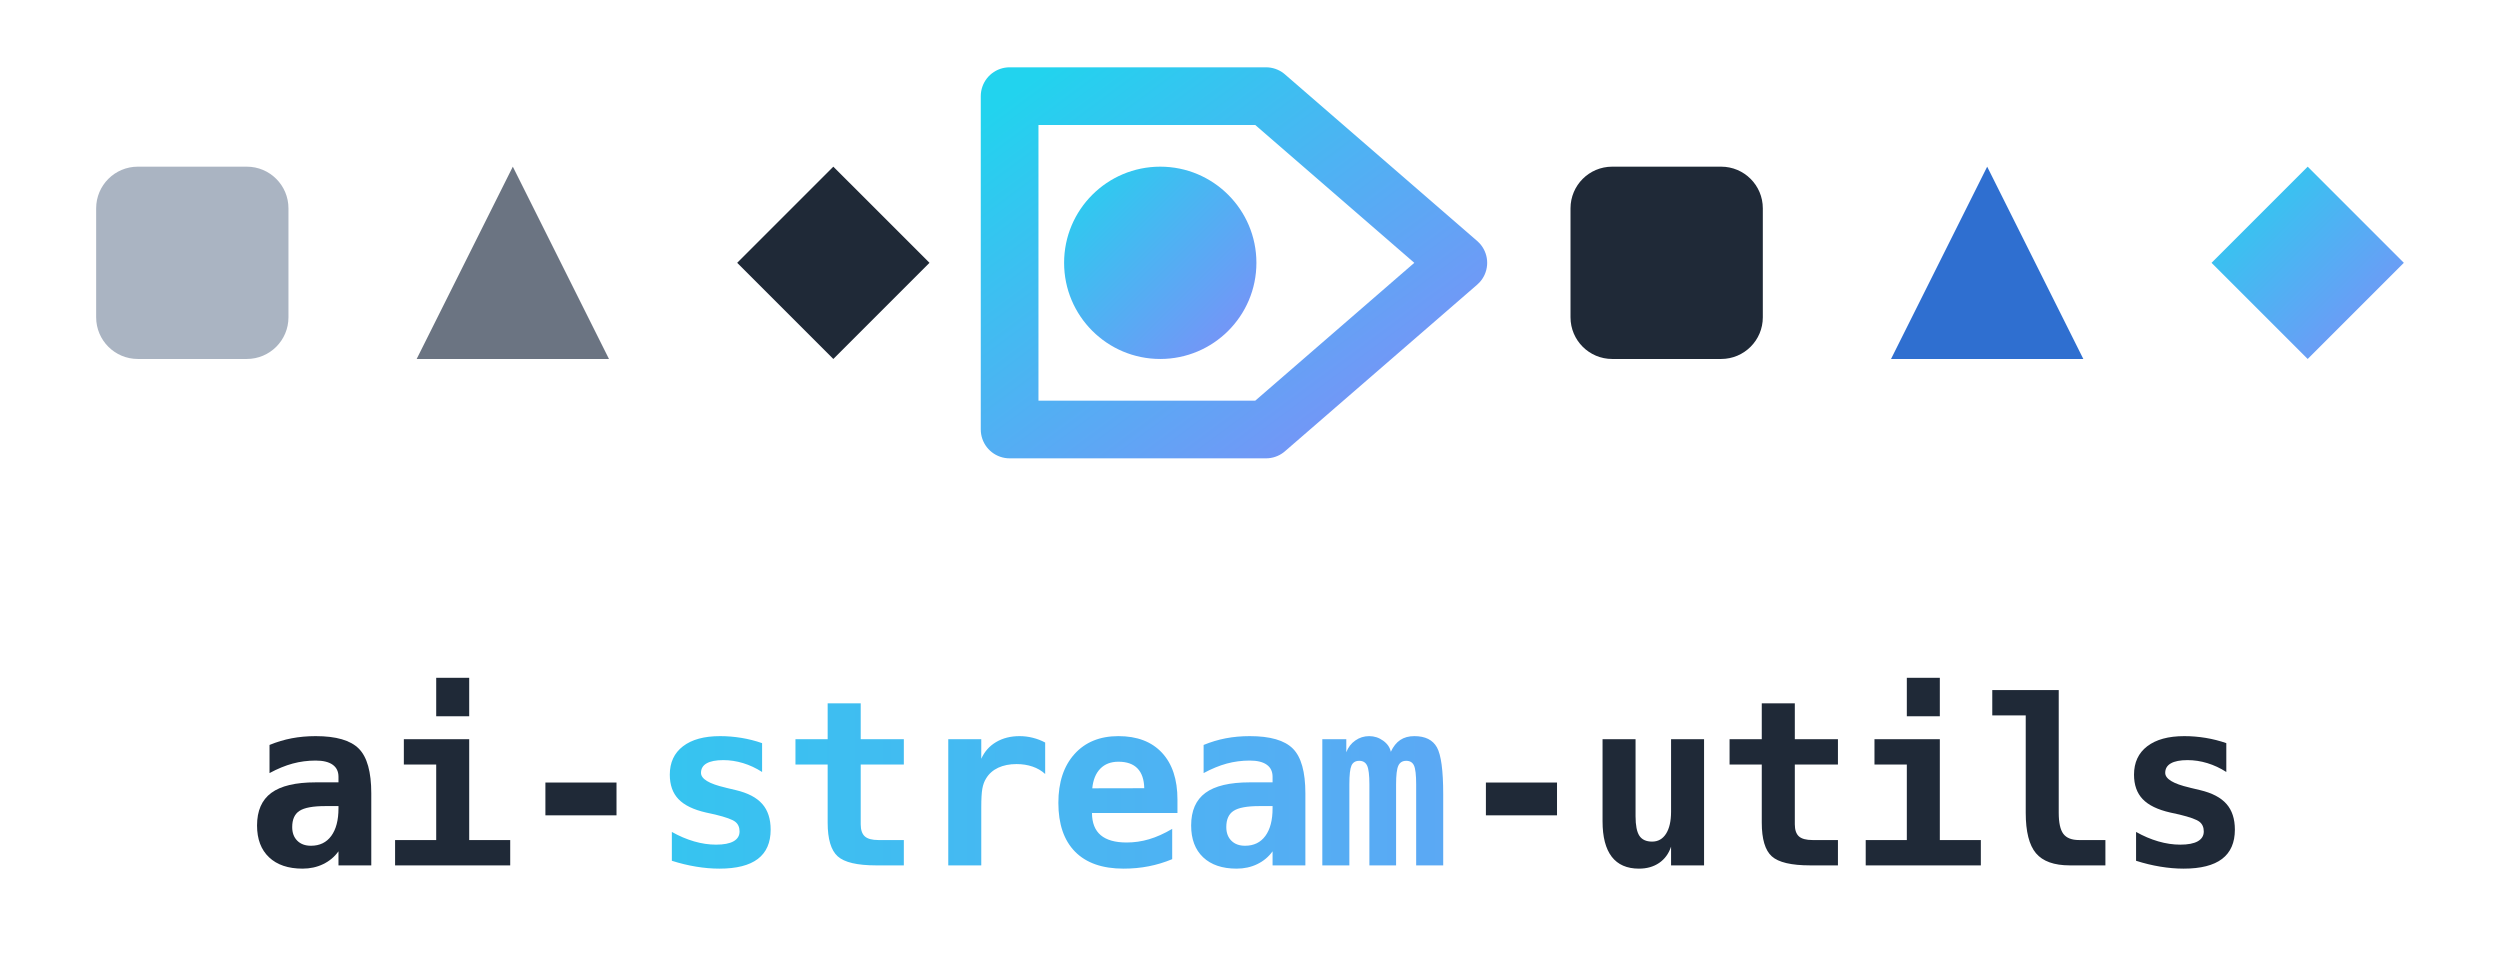
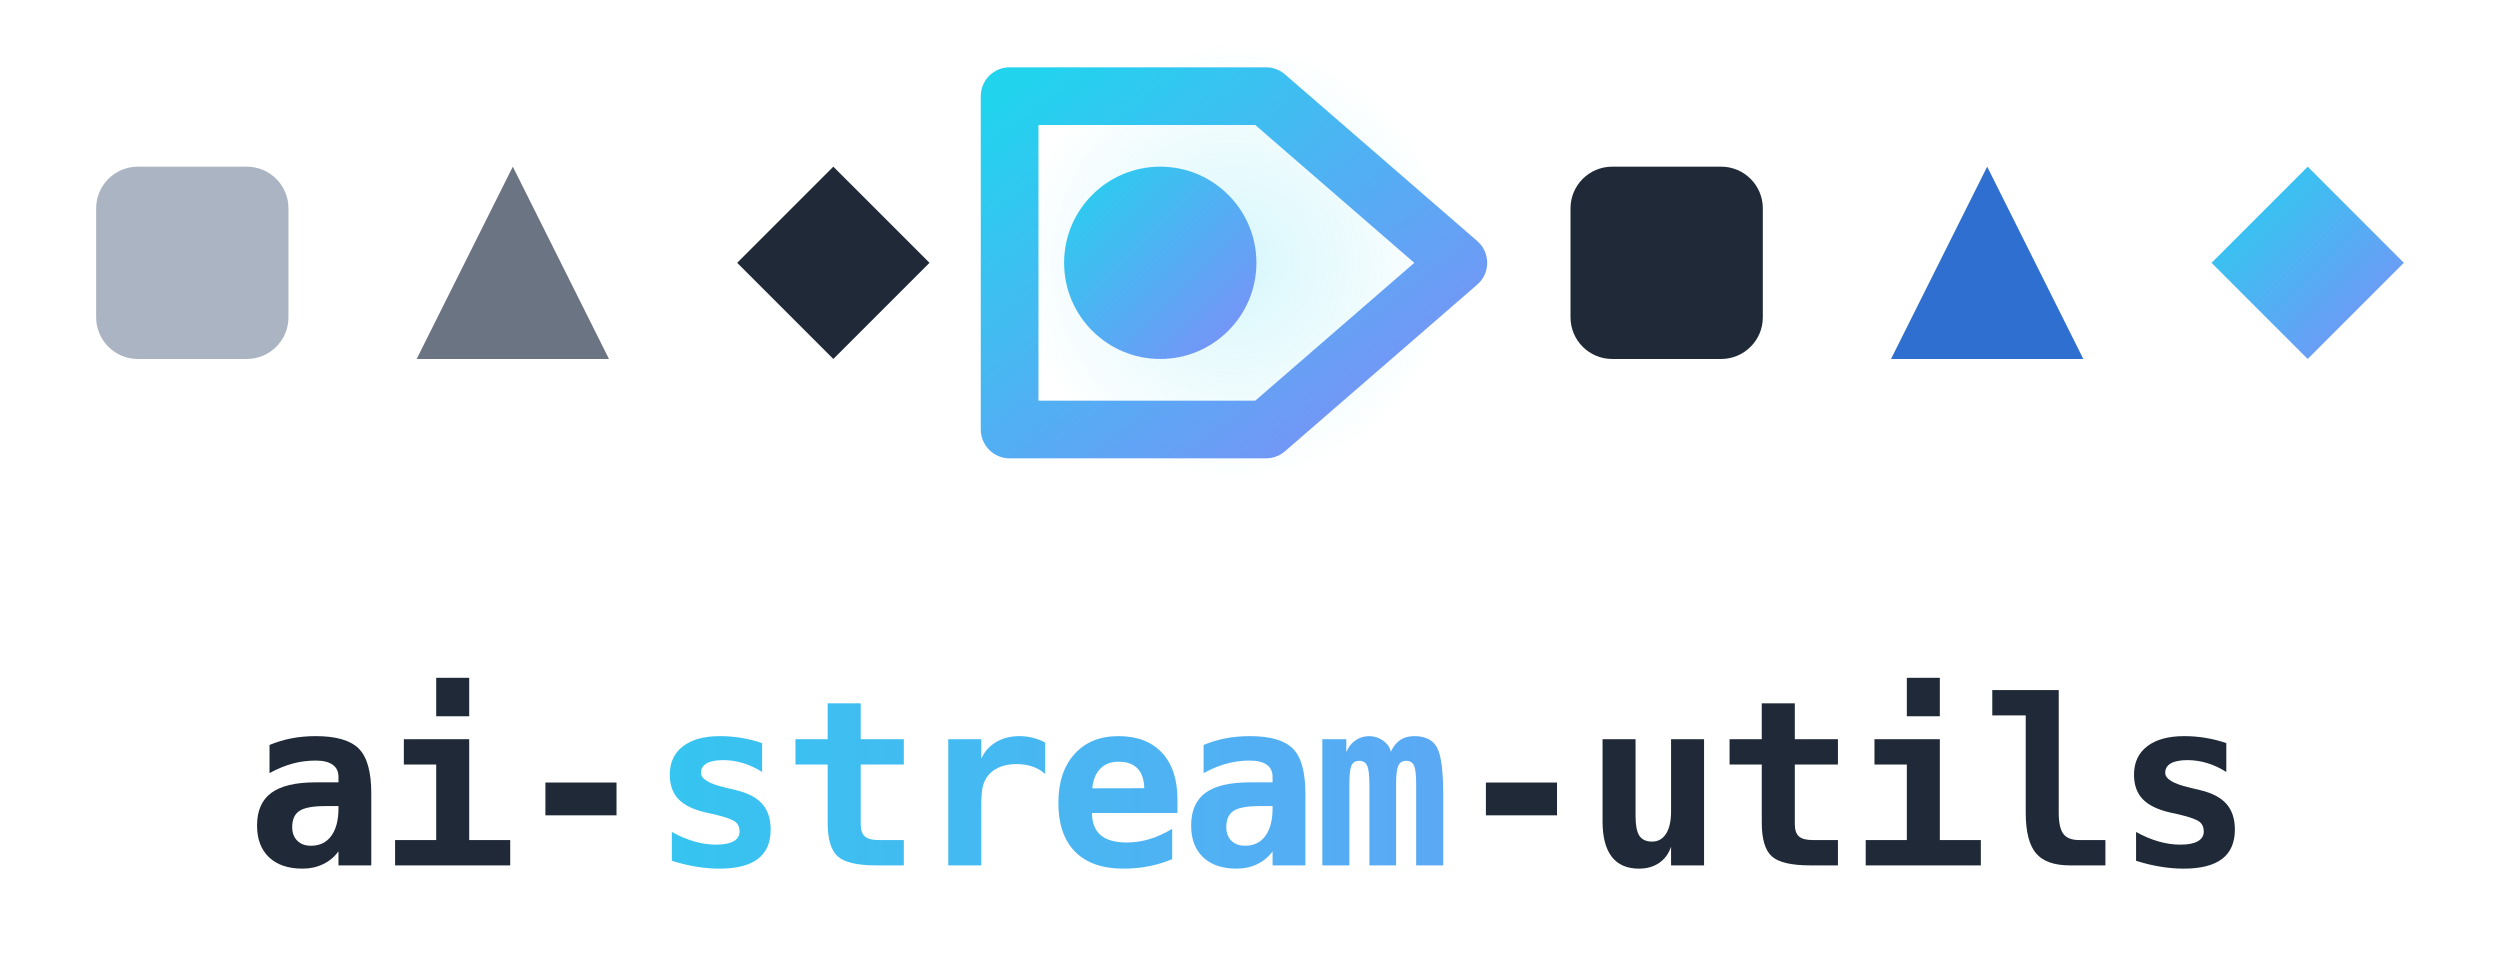
<svg xmlns="http://www.w3.org/2000/svg" width="780" height="304" viewBox="0 0 780 304">
  <defs>
    <linearGradient id="accA" x1="0" y1="0" x2="1" y2="1">
      <stop offset="0" stop-color="#22d3ee" />
      <stop offset="1" stop-color="#818cf8" />
    </linearGradient>
    <linearGradient id="accText" x1="0" y1="0" x2="1" y2="0">
      <stop offset="0" stop-color="#22d3ee" />
      <stop offset="1" stop-color="#818cf8" />
    </linearGradient>
+     <radialGradient id="halo" cx="0.5" cy="0.5" r="0.5">
+       <stop offset="0" stop-color="#22d3ee" stop-opacity="0.18" />
+       <stop offset="1" stop-color="#22d3ee" stop-opacity="0" />
+     </radialGradient>
  </defs>
  <rect x="30" y="52" width="60" height="60" rx="13" fill="#aab4c2" />
  <polygon points="160,52 190,112 130,112" fill="#6b7482" />
  <polygon points="260,52 290,82 260,112 230,82" fill="#1f2937" />
+   <circle cx="385" cy="82" r="68" fill="url(#halo)" />
  <path d="M315 30 L395 30 L455 82 L395 134 L315 134 Z" fill="none" stroke="url(#accA)" stroke-width="18" stroke-linejoin="round" />
  <circle cx="362" cy="82" r="30" fill="url(#accA)" />
  <rect x="490" y="52" width="60" height="60" rx="13" fill="#1f2937" />
  <polygon points="620,52 650,112 590,112" fill="#2f6fd0" />
  <polygon points="720,52 750,82 720,112 690,82" fill="url(#accA)" />
  <text x="390" y="270" text-anchor="middle" font-family="'JetBrains Mono', monospace" font-weight="700" font-size="72" letter-spacing="-2" fill="#1f2937">ai-<tspan fill="url(#accText)">stream</tspan>-utils</text>
</svg>
